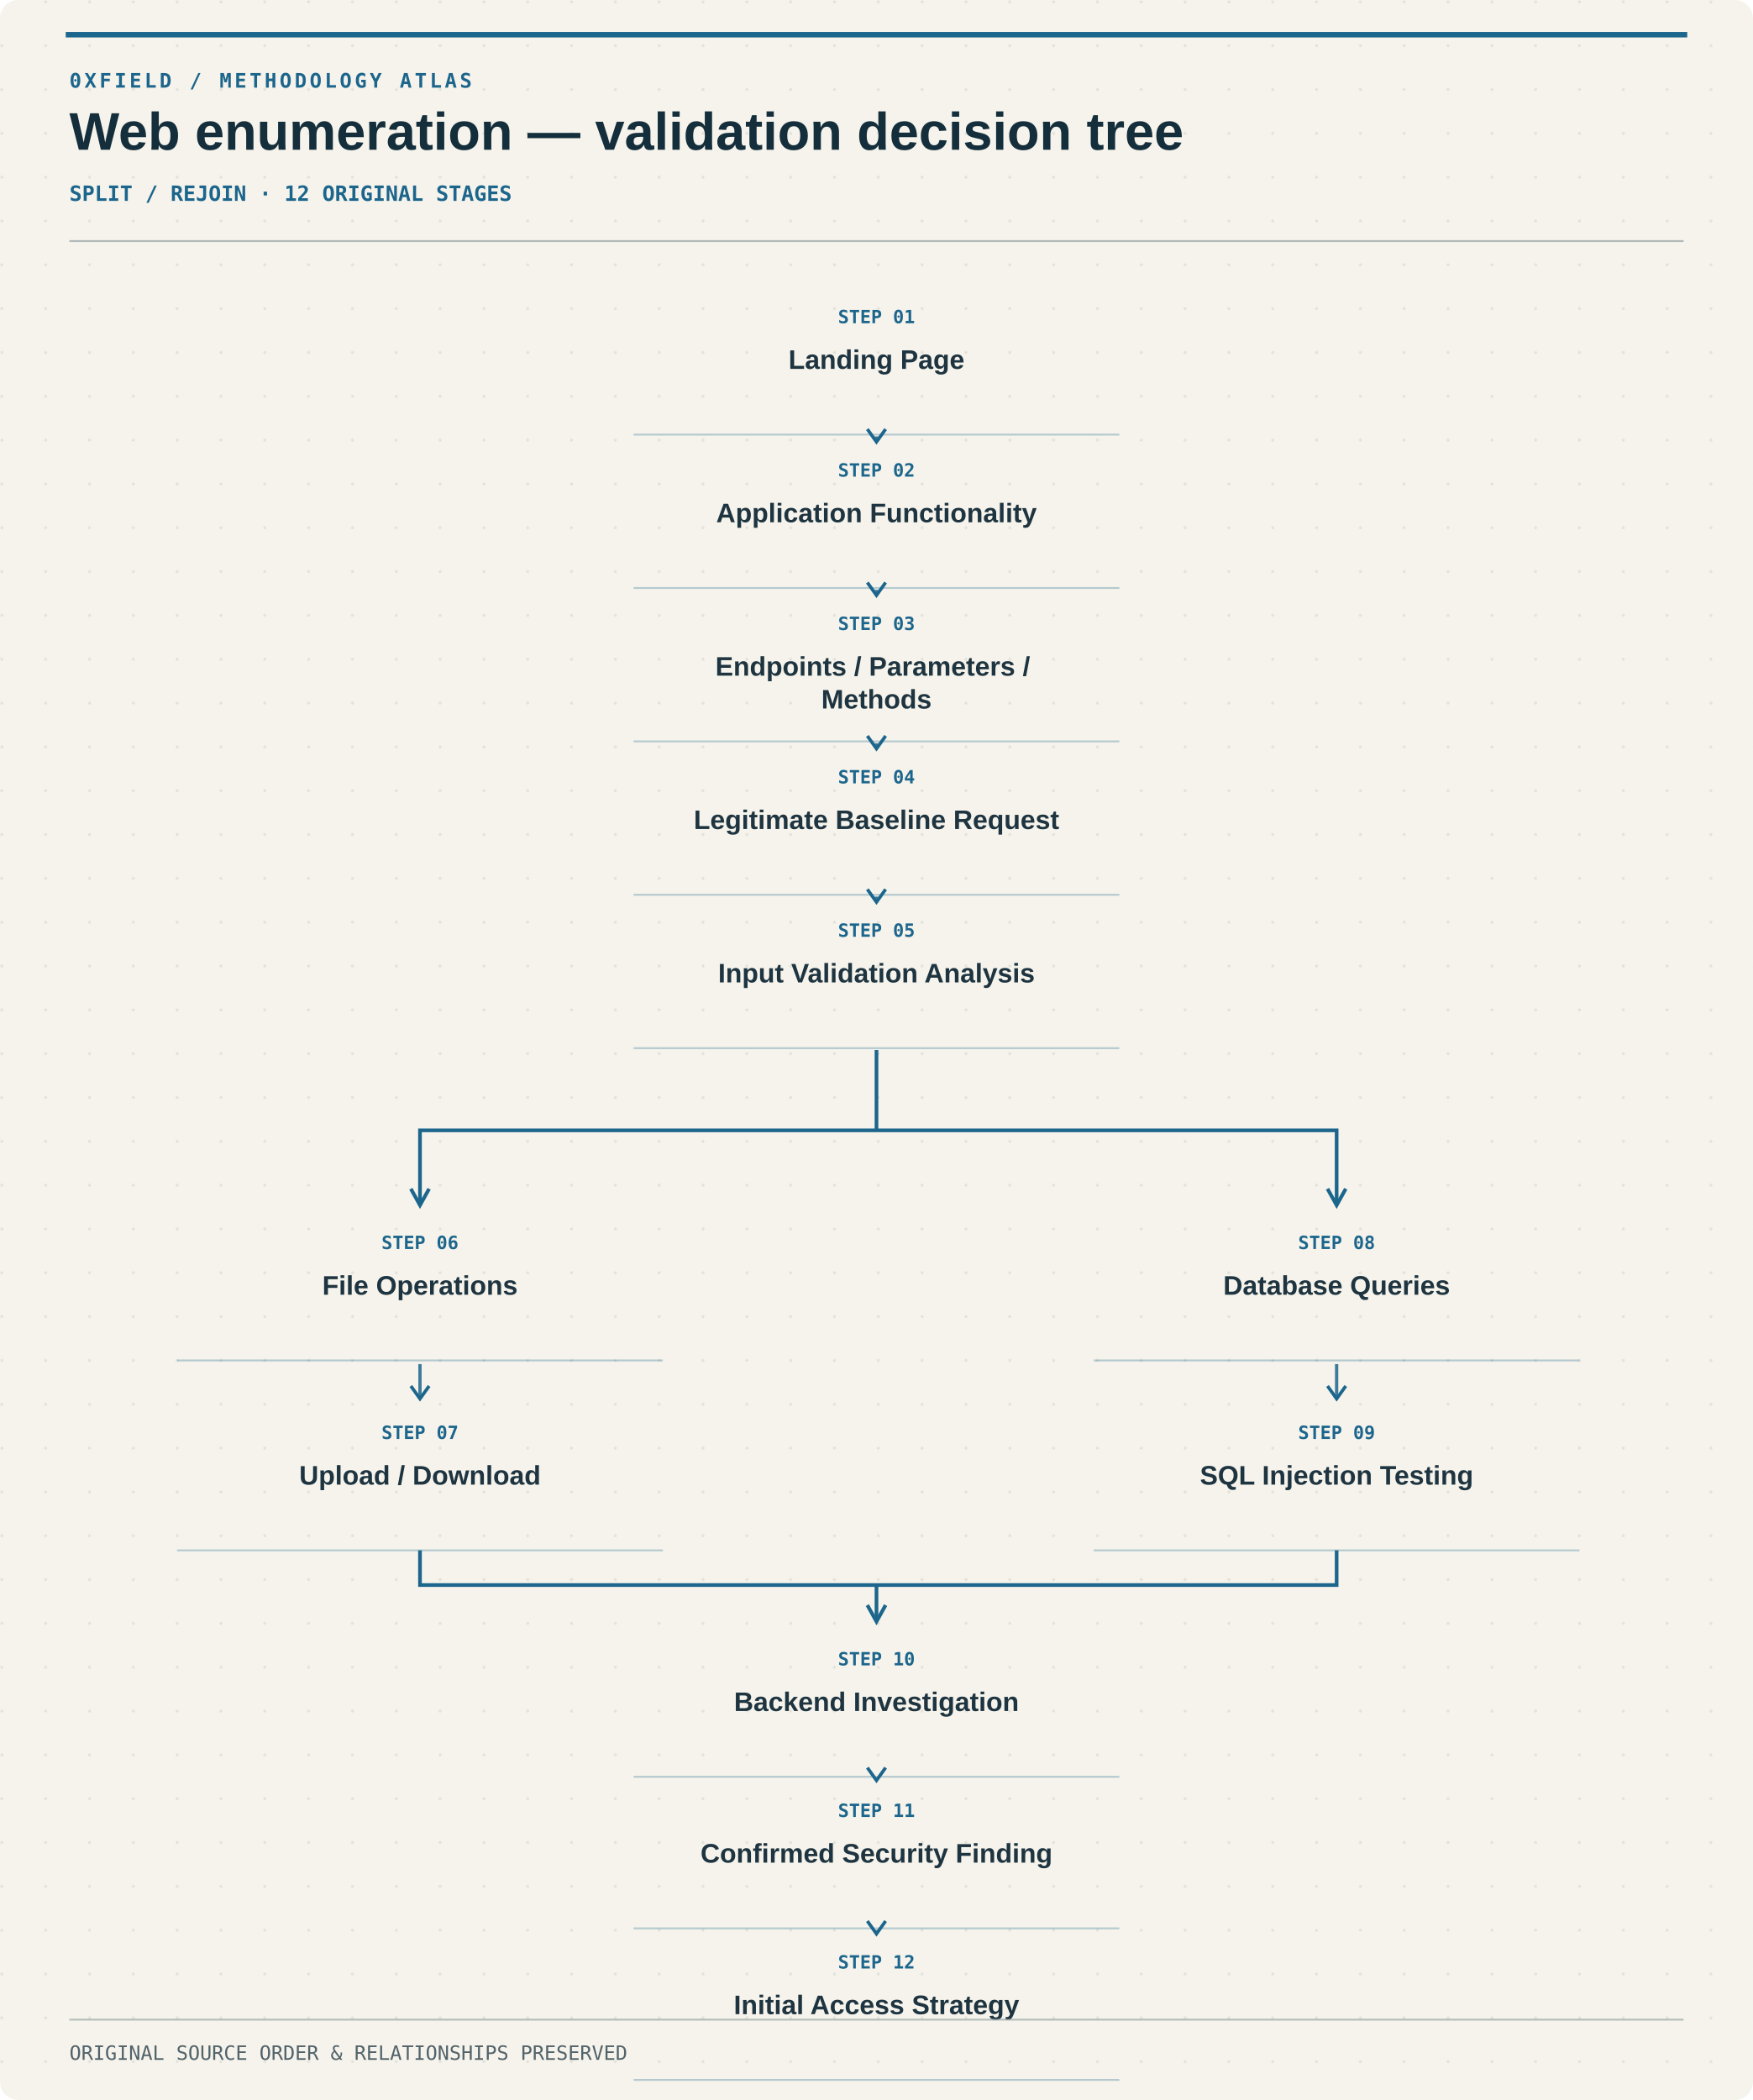
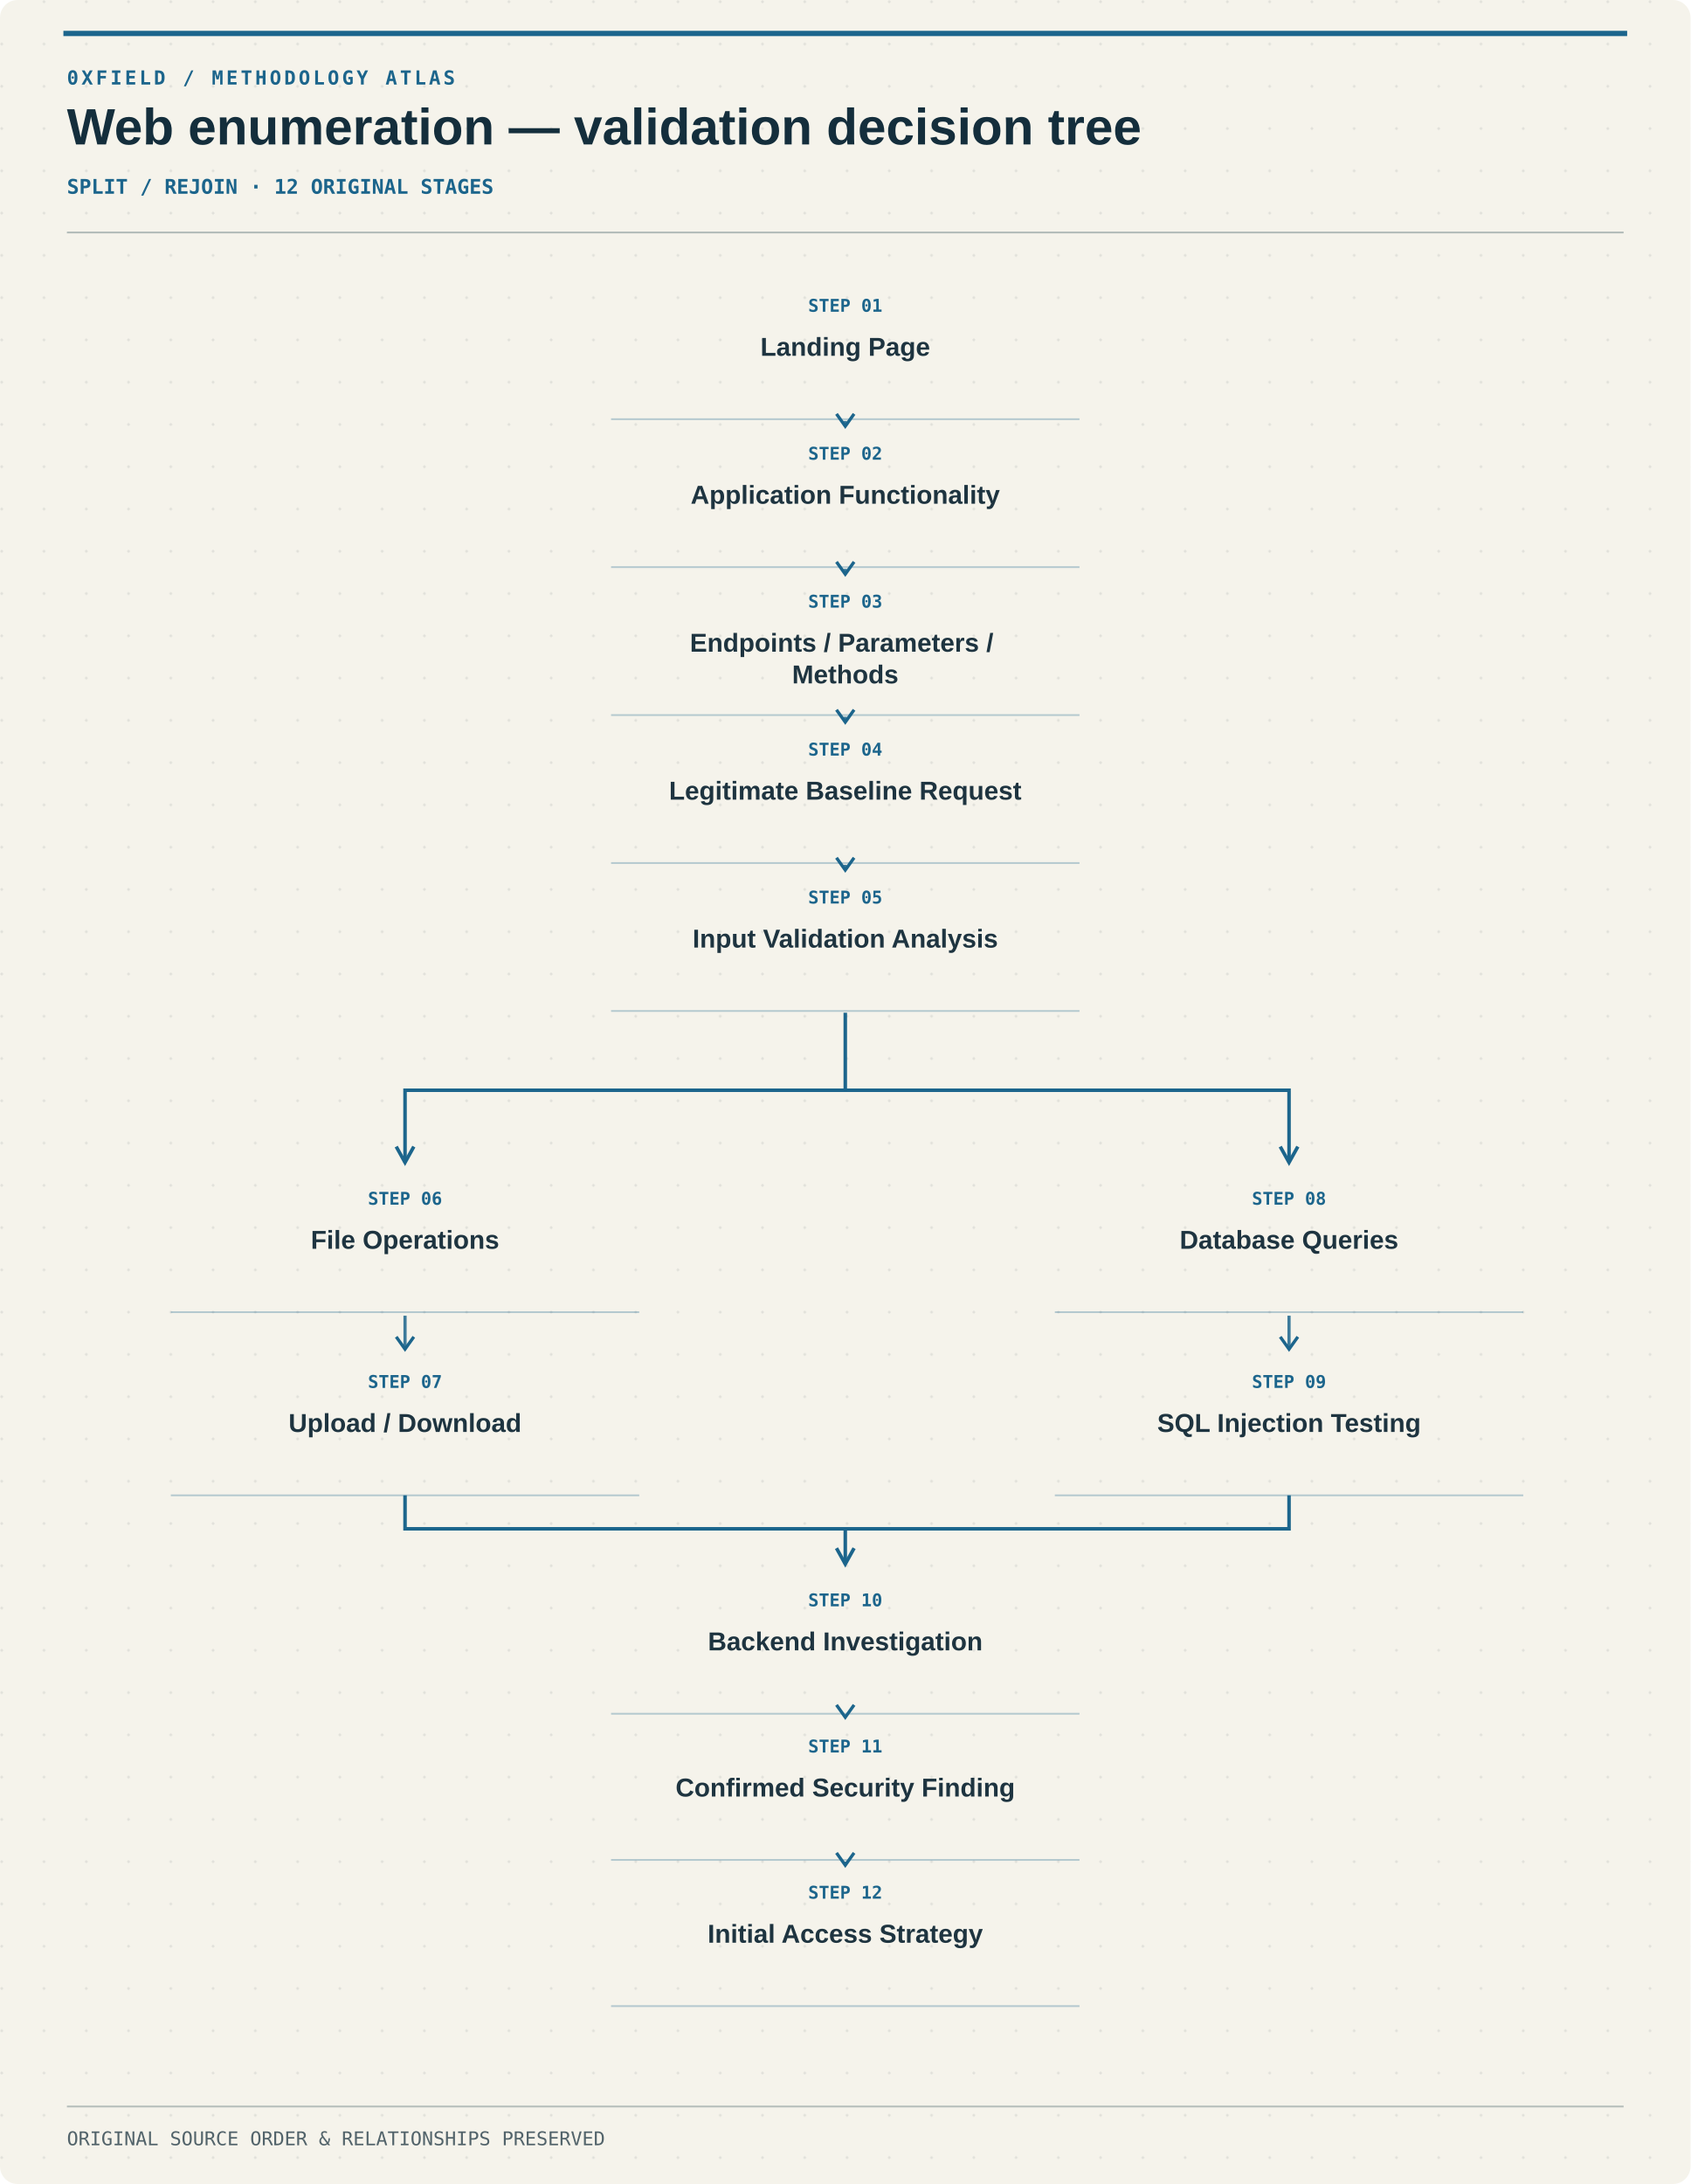
- <svg xmlns="http://www.w3.org/2000/svg" width="960" height="1150" viewBox="0 0 960 1150" data-layout="decision" role="img" aria-labelledby="atlas-title atlas-desc">
+ <svg xmlns="http://www.w3.org/2000/svg" width="960" height="1240" viewBox="0 0 960 1240" data-layout="decision" role="img" aria-labelledby="atlas-title atlas-desc">
  <defs>
    <pattern id="atlas-dot" width="24" height="24" patternUnits="userSpaceOnUse">
      <circle cx="1" cy="1" r=".8" fill="#8d9693" opacity=".19" />
    </pattern>
  </defs>
-   <rect width="960" height="1150" rx="10" fill="#f5f3eb" />
-   <rect width="960" height="1150" rx="10" fill="url(#atlas-dot)" />
+   <rect width="960" height="1240" rx="10" fill="#f5f3eb" />
+   <rect width="960" height="1240" rx="10" fill="url(#atlas-dot)" />
  <path d="M36 19H924" stroke="#1c658c" stroke-width="3" />
  <text x="38" y="48" font-family="Consolas,monospace" fill="#1c658c" font-size="11" letter-spacing="1.6" font-weight="700">0XFIELD  /  METHODOLOGY ATLAS</text>
  <text x="38" y="82" font-family="Arial,Helvetica,sans-serif" font-weight="800" font-size="29" fill="#142e3c">Web enumeration — validation decision tree</text>
  <text x="38" y="110" font-family="Consolas,monospace" font-size="11.5" font-weight="700" fill="#1c658c">SPLIT / REJOIN  ·  12 ORIGINAL STAGES</text>
  <path d="M38 132H922" stroke="#91a0a0" stroke-width="1" opacity=".68" />
  <g id="stage-01" aria-label="Landing Page">
    <text x="480" y="177" font-family="Consolas,monospace" font-size="10" font-weight="700" text-anchor="middle" fill="#1c658c">STEP 01</text>
    <text x="480" y="202" font-family="Arial,Helvetica,sans-serif" font-size="14.7" font-weight="600" text-anchor="middle" fill="#1e3440">
      <tspan x="480" dy="0">Landing Page</tspan>
    </text>
    <path d="M347 238H613" stroke="#1c658c" stroke-width="1" stroke-opacity=".3" />
  </g>
  <g id="stage-02" aria-label="Application Functionality">
    <text x="480" y="261" font-family="Consolas,monospace" font-size="10" font-weight="700" text-anchor="middle" fill="#1c658c">STEP 02</text>
    <text x="480" y="286" font-family="Arial,Helvetica,sans-serif" font-size="14.7" font-weight="600" text-anchor="middle" fill="#1e3440">
      <tspan x="480" dy="0">Application Functionality</tspan>
    </text>
    <path d="M347 322H613" stroke="#1c658c" stroke-width="1" stroke-opacity=".3" />
  </g>
  <g id="stage-03" aria-label="Endpoints / Parameters / Methods">
    <text x="480" y="345" font-family="Consolas,monospace" font-size="10" font-weight="700" text-anchor="middle" fill="#1c658c">STEP 03</text>
    <text x="480" y="370" font-family="Arial,Helvetica,sans-serif" font-size="14.7" font-weight="600" text-anchor="middle" fill="#1e3440">
      <tspan x="480" dy="0">Endpoints / Parameters /</tspan>
      <tspan x="480" dy="18">Methods</tspan>
    </text>
    <path d="M347 406H613" stroke="#1c658c" stroke-width="1" stroke-opacity=".3" />
  </g>
  <g id="stage-04" aria-label="Legitimate Baseline Request">
    <text x="480" y="429" font-family="Consolas,monospace" font-size="10" font-weight="700" text-anchor="middle" fill="#1c658c">STEP 04</text>
    <text x="480" y="454" font-family="Arial,Helvetica,sans-serif" font-size="14.7" font-weight="600" text-anchor="middle" fill="#1e3440">
      <tspan x="480" dy="0">Legitimate Baseline Request</tspan>
    </text>
    <path d="M347 490H613" stroke="#1c658c" stroke-width="1" stroke-opacity=".3" />
  </g>
  <g id="stage-05" aria-label="Input Validation Analysis">
    <text x="480" y="513" font-family="Consolas,monospace" font-size="10" font-weight="700" text-anchor="middle" fill="#1c658c">STEP 05</text>
    <text x="480" y="538" font-family="Arial,Helvetica,sans-serif" font-size="14.7" font-weight="600" text-anchor="middle" fill="#1e3440">
      <tspan x="480" dy="0">Input Validation Analysis</tspan>
    </text>
    <path d="M347 574H613" stroke="#1c658c" stroke-width="1" stroke-opacity=".3" />
  </g>
  <g id="stage-06" aria-label="File Operations">
    <text x="230" y="684" font-family="Consolas,monospace" font-size="10" font-weight="700" text-anchor="middle" fill="#1c658c">STEP 06</text>
    <text x="230" y="709" font-family="Arial,Helvetica,sans-serif" font-size="14.7" font-weight="600" text-anchor="middle" fill="#1e3440">
      <tspan x="230" dy="0">File Operations</tspan>
    </text>
    <path d="M97 745H363" stroke="#1c658c" stroke-width="1" stroke-opacity=".3" />
  </g>
  <g id="stage-07" aria-label="Upload / Download">
    <text x="230" y="788" font-family="Consolas,monospace" font-size="10" font-weight="700" text-anchor="middle" fill="#1c658c">STEP 07</text>
    <text x="230" y="813" font-family="Arial,Helvetica,sans-serif" font-size="14.7" font-weight="600" text-anchor="middle" fill="#1e3440">
      <tspan x="230" dy="0">Upload / Download</tspan>
    </text>
    <path d="M97 849H363" stroke="#1c658c" stroke-width="1" stroke-opacity=".3" />
  </g>
  <g id="stage-08" aria-label="Database Queries">
    <text x="732" y="684" font-family="Consolas,monospace" font-size="10" font-weight="700" text-anchor="middle" fill="#1c658c">STEP 08</text>
    <text x="732" y="709" font-family="Arial,Helvetica,sans-serif" font-size="14.7" font-weight="600" text-anchor="middle" fill="#1e3440">
      <tspan x="732" dy="0">Database Queries</tspan>
    </text>
    <path d="M599 745H865" stroke="#1c658c" stroke-width="1" stroke-opacity=".3" />
  </g>
  <g id="stage-09" aria-label="SQL Injection Testing">
    <text x="732" y="788" font-family="Consolas,monospace" font-size="10" font-weight="700" text-anchor="middle" fill="#1c658c">STEP 09</text>
    <text x="732" y="813" font-family="Arial,Helvetica,sans-serif" font-size="14.7" font-weight="600" text-anchor="middle" fill="#1e3440">
      <tspan x="732" dy="0">SQL Injection Testing</tspan>
    </text>
    <path d="M599 849H865" stroke="#1c658c" stroke-width="1" stroke-opacity=".3" />
  </g>
  <g id="stage-10" aria-label="Backend Investigation">
    <text x="480" y="912" font-family="Consolas,monospace" font-size="10" font-weight="700" text-anchor="middle" fill="#1c658c">STEP 10</text>
    <text x="480" y="937" font-family="Arial,Helvetica,sans-serif" font-size="14.7" font-weight="600" text-anchor="middle" fill="#1e3440">
      <tspan x="480" dy="0">Backend Investigation</tspan>
    </text>
    <path d="M347 973H613" stroke="#1c658c" stroke-width="1" stroke-opacity=".3" />
  </g>
  <g id="stage-11" aria-label="Confirmed Security Finding">
    <text x="480" y="995" font-family="Consolas,monospace" font-size="10" font-weight="700" text-anchor="middle" fill="#1c658c">STEP 11</text>
    <text x="480" y="1020" font-family="Arial,Helvetica,sans-serif" font-size="14.7" font-weight="600" text-anchor="middle" fill="#1e3440">
      <tspan x="480" dy="0">Confirmed Security Finding</tspan>
    </text>
    <path d="M347 1056H613" stroke="#1c658c" stroke-width="1" stroke-opacity=".3" />
  </g>
  <g id="stage-12" aria-label="Initial Access Strategy">
    <text x="480" y="1078" font-family="Consolas,monospace" font-size="10" font-weight="700" text-anchor="middle" fill="#1c658c">STEP 12</text>
    <text x="480" y="1103" font-family="Arial,Helvetica,sans-serif" font-size="14.7" font-weight="600" text-anchor="middle" fill="#1e3440">
      <tspan x="480" dy="0">Initial Access Strategy</tspan>
    </text>
    <path d="M347 1139H613" stroke="#1c658c" stroke-width="1" stroke-opacity=".3" />
  </g>
  <path d="M480 239V242" stroke="#1c658c" stroke-width="1.8" stroke-linejoin="round" fill="none" opacity=".85" />
  <path d="M475 235L480 242L485 235" stroke="#1c658c" stroke-width="1.8" fill="none" />
  <path d="M480 323V326" stroke="#1c658c" stroke-width="1.8" stroke-linejoin="round" fill="none" opacity=".85" />
  <path d="M475 319L480 326L485 319" stroke="#1c658c" stroke-width="1.8" fill="none" />
  <path d="M480 407V410" stroke="#1c658c" stroke-width="1.8" stroke-linejoin="round" fill="none" opacity=".85" />
  <path d="M475 403L480 410L485 403" stroke="#1c658c" stroke-width="1.8" fill="none" />
  <path d="M480 491V494" stroke="#1c658c" stroke-width="1.8" stroke-linejoin="round" fill="none" opacity=".85" />
  <path d="M475 487L480 494L485 487" stroke="#1c658c" stroke-width="1.8" fill="none" />
-   <path d="M480 575V619H230V660M480 619H732V660" stroke="#1c658c" stroke-width="2" fill="none" />
+   <path id="decision-split" d="M480 575V619H230V660M480 619H732V660" stroke="#1c658c" stroke-width="2" fill="none" />
  <path d="M225 651L230 660L235 651M727 651L732 660L737 651" stroke="#1c658c" stroke-width="2" fill="none" />
  <path d="M230 747V766" stroke="#1c658c" stroke-width="1.8" stroke-linejoin="round" fill="none" opacity=".85" />
  <path d="M225 759L230 766L235 759" stroke="#1c658c" stroke-width="1.8" fill="none" />
  <path d="M732 747V766" stroke="#1c658c" stroke-width="1.8" stroke-linejoin="round" fill="none" opacity=".85" />
  <path d="M727 759L732 766L737 759" stroke="#1c658c" stroke-width="1.8" fill="none" />
-   <path d="M230 849V868H480V888M732 849V868H480" stroke="#1c658c" stroke-width="2" fill="none" />
+   <path id="decision-join" d="M230 849V868H480V888M732 849V868H480" stroke="#1c658c" stroke-width="2" fill="none" />
  <path d="M475 879L480 888L485 879" stroke="#1c658c" stroke-width="2" fill="none" />
  <path d="M480 974V975" stroke="#1c658c" stroke-width="1.8" stroke-linejoin="round" fill="none" opacity=".85" />
  <path d="M475 968L480 975L485 968" stroke="#1c658c" stroke-width="1.8" fill="none" />
  <path d="M480 1057V1059" stroke="#1c658c" stroke-width="1.8" stroke-linejoin="round" fill="none" opacity=".85" />
  <path d="M475 1052L480 1059L485 1052" stroke="#1c658c" stroke-width="1.8" fill="none" />
-   <path d="M38 1106H922" stroke="#91a0a0" stroke-width="1" opacity=".65" />
-   <text x="38" y="1128" fill="#52636a" font-family="Consolas,monospace" font-size="10.8">ORIGINAL SOURCE ORDER &amp; RELATIONSHIPS PRESERVED</text>
+   <path d="M38 1196H922" stroke="#91a0a0" stroke-width="1" opacity=".65" />
+   <text x="38" y="1218" fill="#52636a" font-family="Consolas,monospace" font-size="10.8">ORIGINAL SOURCE ORDER &amp; RELATIONSHIPS PRESERVED</text>
</svg>
